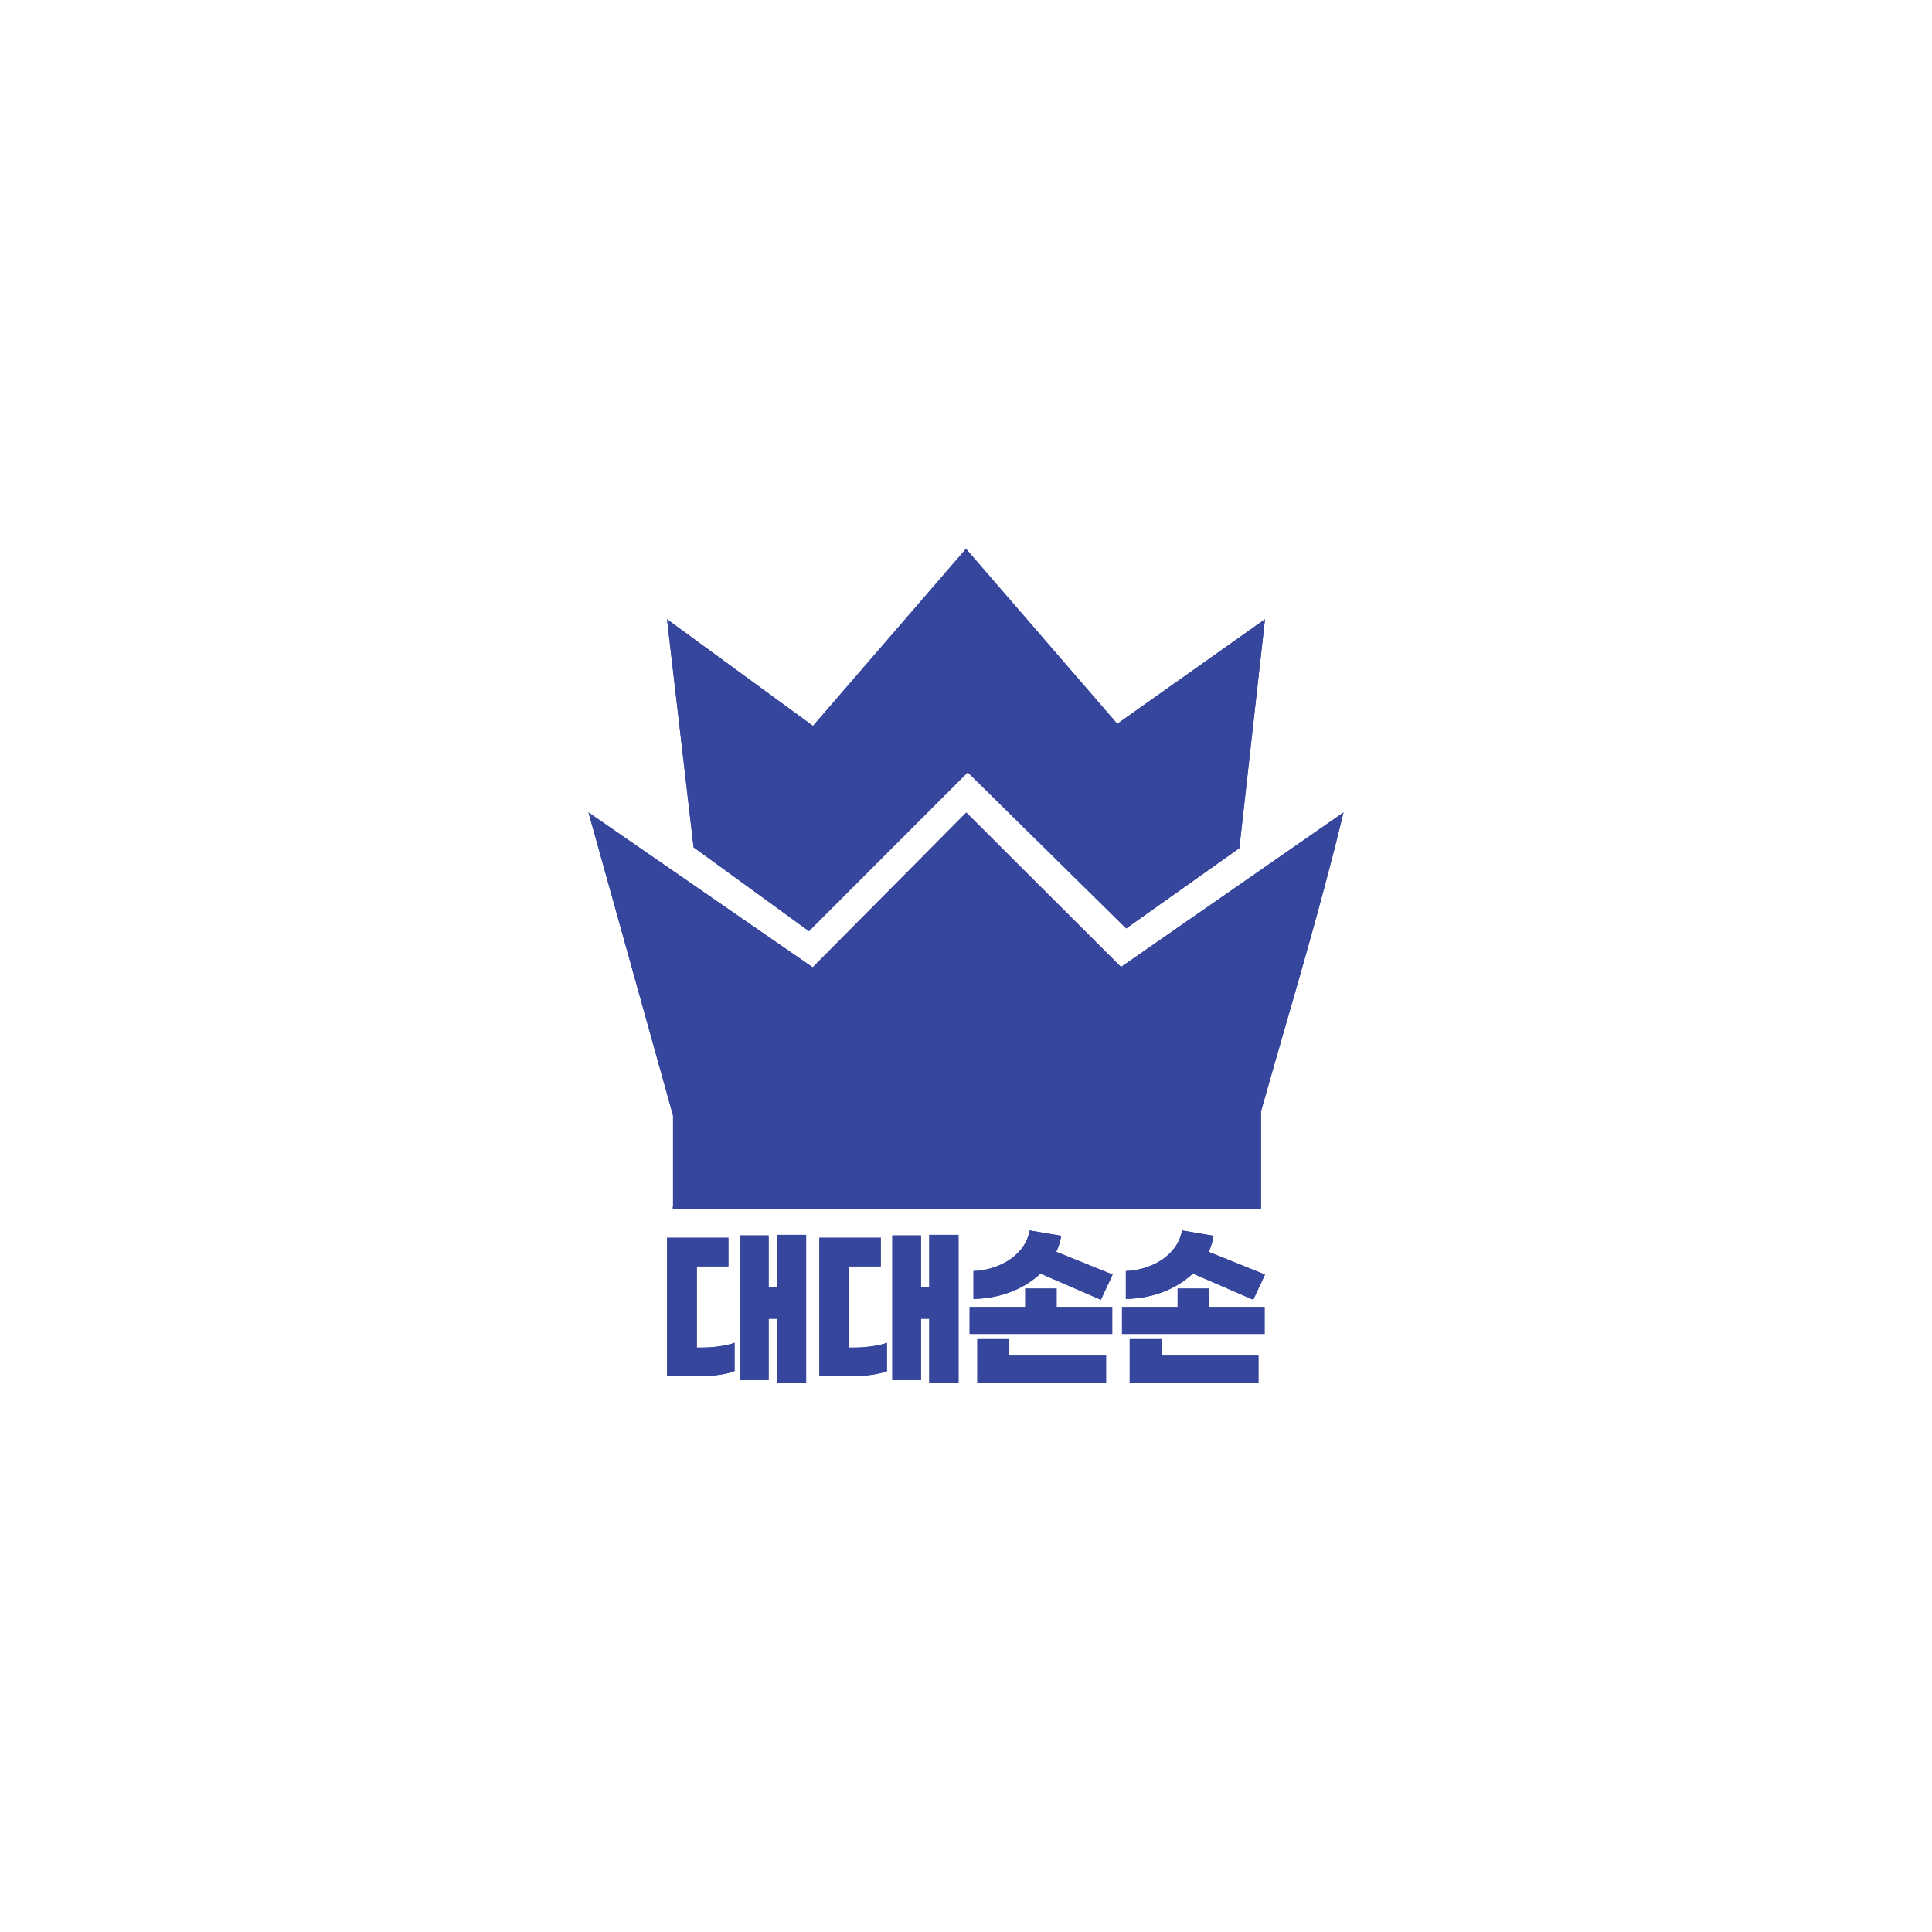
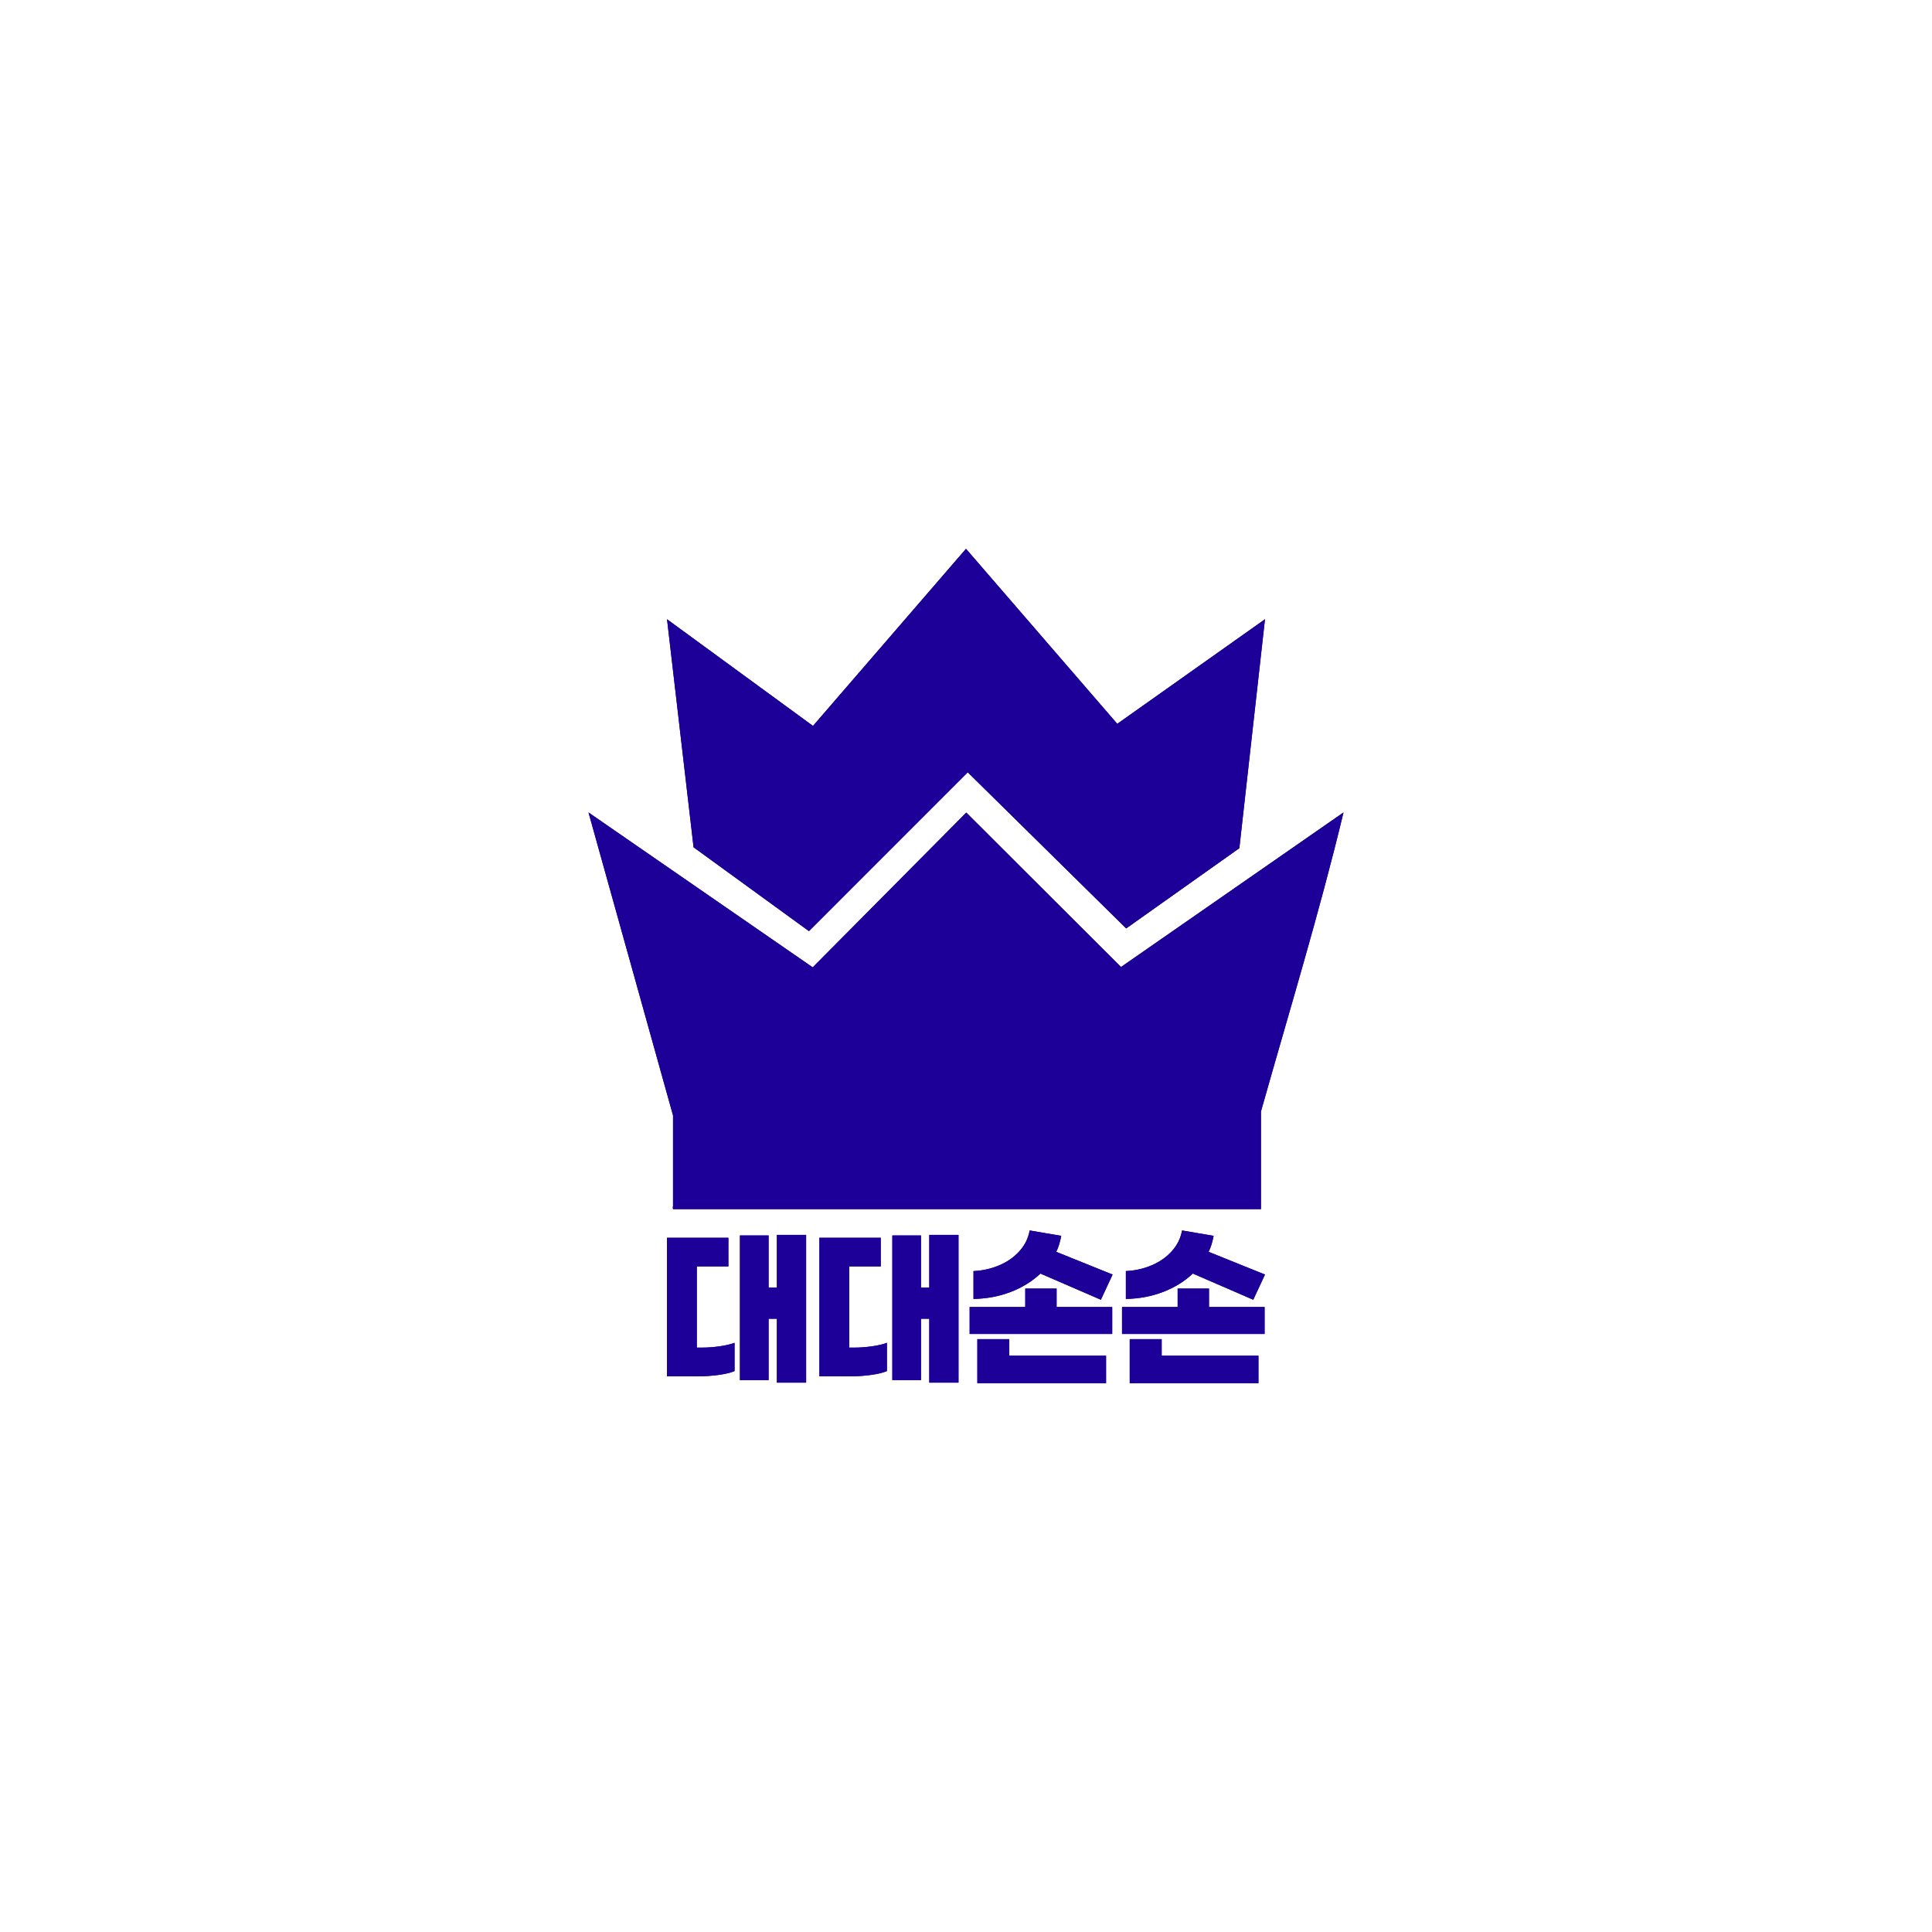
<svg xmlns="http://www.w3.org/2000/svg" id="_레이어_1" data-name="레이어_1" version="1.1" viewBox="0 0 1417.32 1417.32">
  <defs>
    <style>
      .st0 {
-         fill: #35469C;
+         fill: #1D0098;
      }
    </style>
  </defs>
  <g>
    <path class="st0" d="M493.74,818.31l-62.02-222.3,164.48,113.63,112.67-113.53,113.51,113.28,163.22-113.38c-17.71,73.74-39.98,146.37-60.55,219.35v71.64h-431.29c-.39-1.08-.02-1.77-.02-2.22v-66.47Z" />
    <polygon class="st0" points="928 454.27 909.19 622.23 826.16 681.1 709.94 566.57 593.45 683.09 508.8 621.57 489.33 454.27 596.41 532.53 708.66 402.6 819.63 531 928 454.27" />
  </g>
  <g>
    <path class="st0" d="M527.64,987.69c4.47-.6,8.21-1.47,11.22-2.6v20.74c-2.91,1.22-6.82,2.17-11.71,2.82-4.9.67-9.66,1-14.27,1h-23.56v-101.62h45.02v21.01h-23.15v59.57h3.67c4.04,0,8.3-.3,12.77-.92ZM591.37,1014.3h-21.45v-46.85h-6.07v45.02h-21.03v-106.14h21.03v38.25h6.07v-38.68h21.45v108.39Z" />
    <path class="st0" d="M639.43,987.69c4.47-.6,8.21-1.47,11.22-2.6v20.74c-2.91,1.22-6.82,2.17-11.71,2.82-4.9.67-9.66,1-14.27,1h-23.56v-101.62h45.02v21.01h-23.15v59.57h3.67c4.04,0,8.3-.3,12.77-.92ZM703.16,1014.3h-21.45v-46.85h-6.07v45.02h-21.03v-106.14h21.03v38.25h6.07v-38.68h21.45v108.39Z" />
    <path class="st0" d="M815.92,978.6h-104.59v-19.76h40.8v-13.54h23v13.54h40.79v19.76ZM741.47,947.76c-8.43,3.25-17.53,4.97-27.32,5.15v-20.46c6.6-.27,12.86-1.67,18.78-4.17,5.93-2.47,10.89-5.95,14.89-10.37,4-4.42,6.51-9.49,7.55-15.24l23.15,3.95c-.85,4.62-2.07,8.52-3.67,11.72l41.36,16.67-8.61,18.49-44.33-19.21c-6.12,5.75-13.38,10.24-21.8,13.49ZM811.41,994.54v20.19h-94.43v-32.31h23.44v12.12h71Z" />
    <path class="st0" d="M927.71,978.6h-104.59v-19.76h40.8v-13.54h23v13.54h40.79v19.76ZM853.26,947.76c-8.43,3.25-17.53,4.97-27.32,5.15v-20.46c6.6-.27,12.86-1.67,18.78-4.17,5.93-2.47,10.89-5.95,14.89-10.37s6.51-9.49,7.55-15.24l23.15,3.95c-.85,4.62-2.07,8.52-3.67,11.72l41.36,16.67-8.61,18.49-44.33-19.21c-6.12,5.75-13.38,10.24-21.8,13.49ZM923.2,994.54v20.19h-94.43v-32.31h23.44v12.12h71Z" />
  </g>
  <g>
    <path class="st0" d="M493.74,818.31l-62.02-222.3,164.48,113.63,112.67-113.53,113.51,113.28,163.22-113.38c-17.71,73.74-39.98,146.37-60.55,219.35v71.64h-431.29c-.39-1.08-.02-1.77-.02-2.22v-66.47Z" />
    <polygon class="st0" points="928 454.27 909.19 622.23 826.16 681.1 709.94 566.57 593.45 683.09 508.8 621.57 489.33 454.27 596.41 532.53 708.66 402.6 819.63 531 928 454.27" />
  </g>
  <g>
    <path class="st0" d="M527.64,987.69c4.47-.6,8.21-1.47,11.22-2.6v20.74c-2.91,1.22-6.82,2.17-11.71,2.82-4.9.67-9.66,1-14.27,1h-23.56v-101.62h45.02v21.01h-23.15v59.57h3.67c4.04,0,8.3-.3,12.77-.92ZM591.37,1014.3h-21.45v-46.85h-6.07v45.02h-21.03v-106.14h21.03v38.25h6.07v-38.68h21.45v108.39Z" />
    <path class="st0" d="M639.43,987.69c4.47-.6,8.21-1.47,11.22-2.6v20.74c-2.91,1.22-6.82,2.17-11.71,2.82-4.9.67-9.66,1-14.27,1h-23.56v-101.62h45.02v21.01h-23.15v59.57h3.67c4.04,0,8.3-.3,12.77-.92ZM703.16,1014.3h-21.45v-46.85h-6.07v45.02h-21.03v-106.14h21.03v38.25h6.07v-38.68h21.45v108.39Z" />
    <path class="st0" d="M815.92,978.6h-104.59v-19.76h40.8v-13.54h23v13.54h40.79v19.76ZM741.47,947.76c-8.43,3.25-17.53,4.97-27.32,5.15v-20.46c6.6-.27,12.86-1.67,18.78-4.17,5.93-2.47,10.89-5.95,14.89-10.37,4-4.42,6.51-9.49,7.55-15.24l23.15,3.95c-.85,4.62-2.07,8.52-3.67,11.72l41.36,16.67-8.61,18.49-44.33-19.21c-6.12,5.75-13.38,10.24-21.8,13.49ZM811.41,994.54v20.19h-94.43v-32.31h23.44v12.12h71Z" />
    <path class="st0" d="M927.71,978.6h-104.59v-19.76h40.8v-13.54h23v13.54h40.79v19.76ZM853.26,947.76c-8.43,3.25-17.53,4.97-27.32,5.15v-20.46c6.6-.27,12.86-1.67,18.78-4.17,5.93-2.47,10.89-5.95,14.89-10.37s6.51-9.49,7.55-15.24l23.15,3.95c-.85,4.62-2.07,8.52-3.67,11.72l41.36,16.67-8.61,18.49-44.33-19.21c-6.12,5.75-13.38,10.24-21.8,13.49ZM923.2,994.54v20.19h-94.43v-32.31h23.44v12.12h71Z" />
  </g>
</svg>
